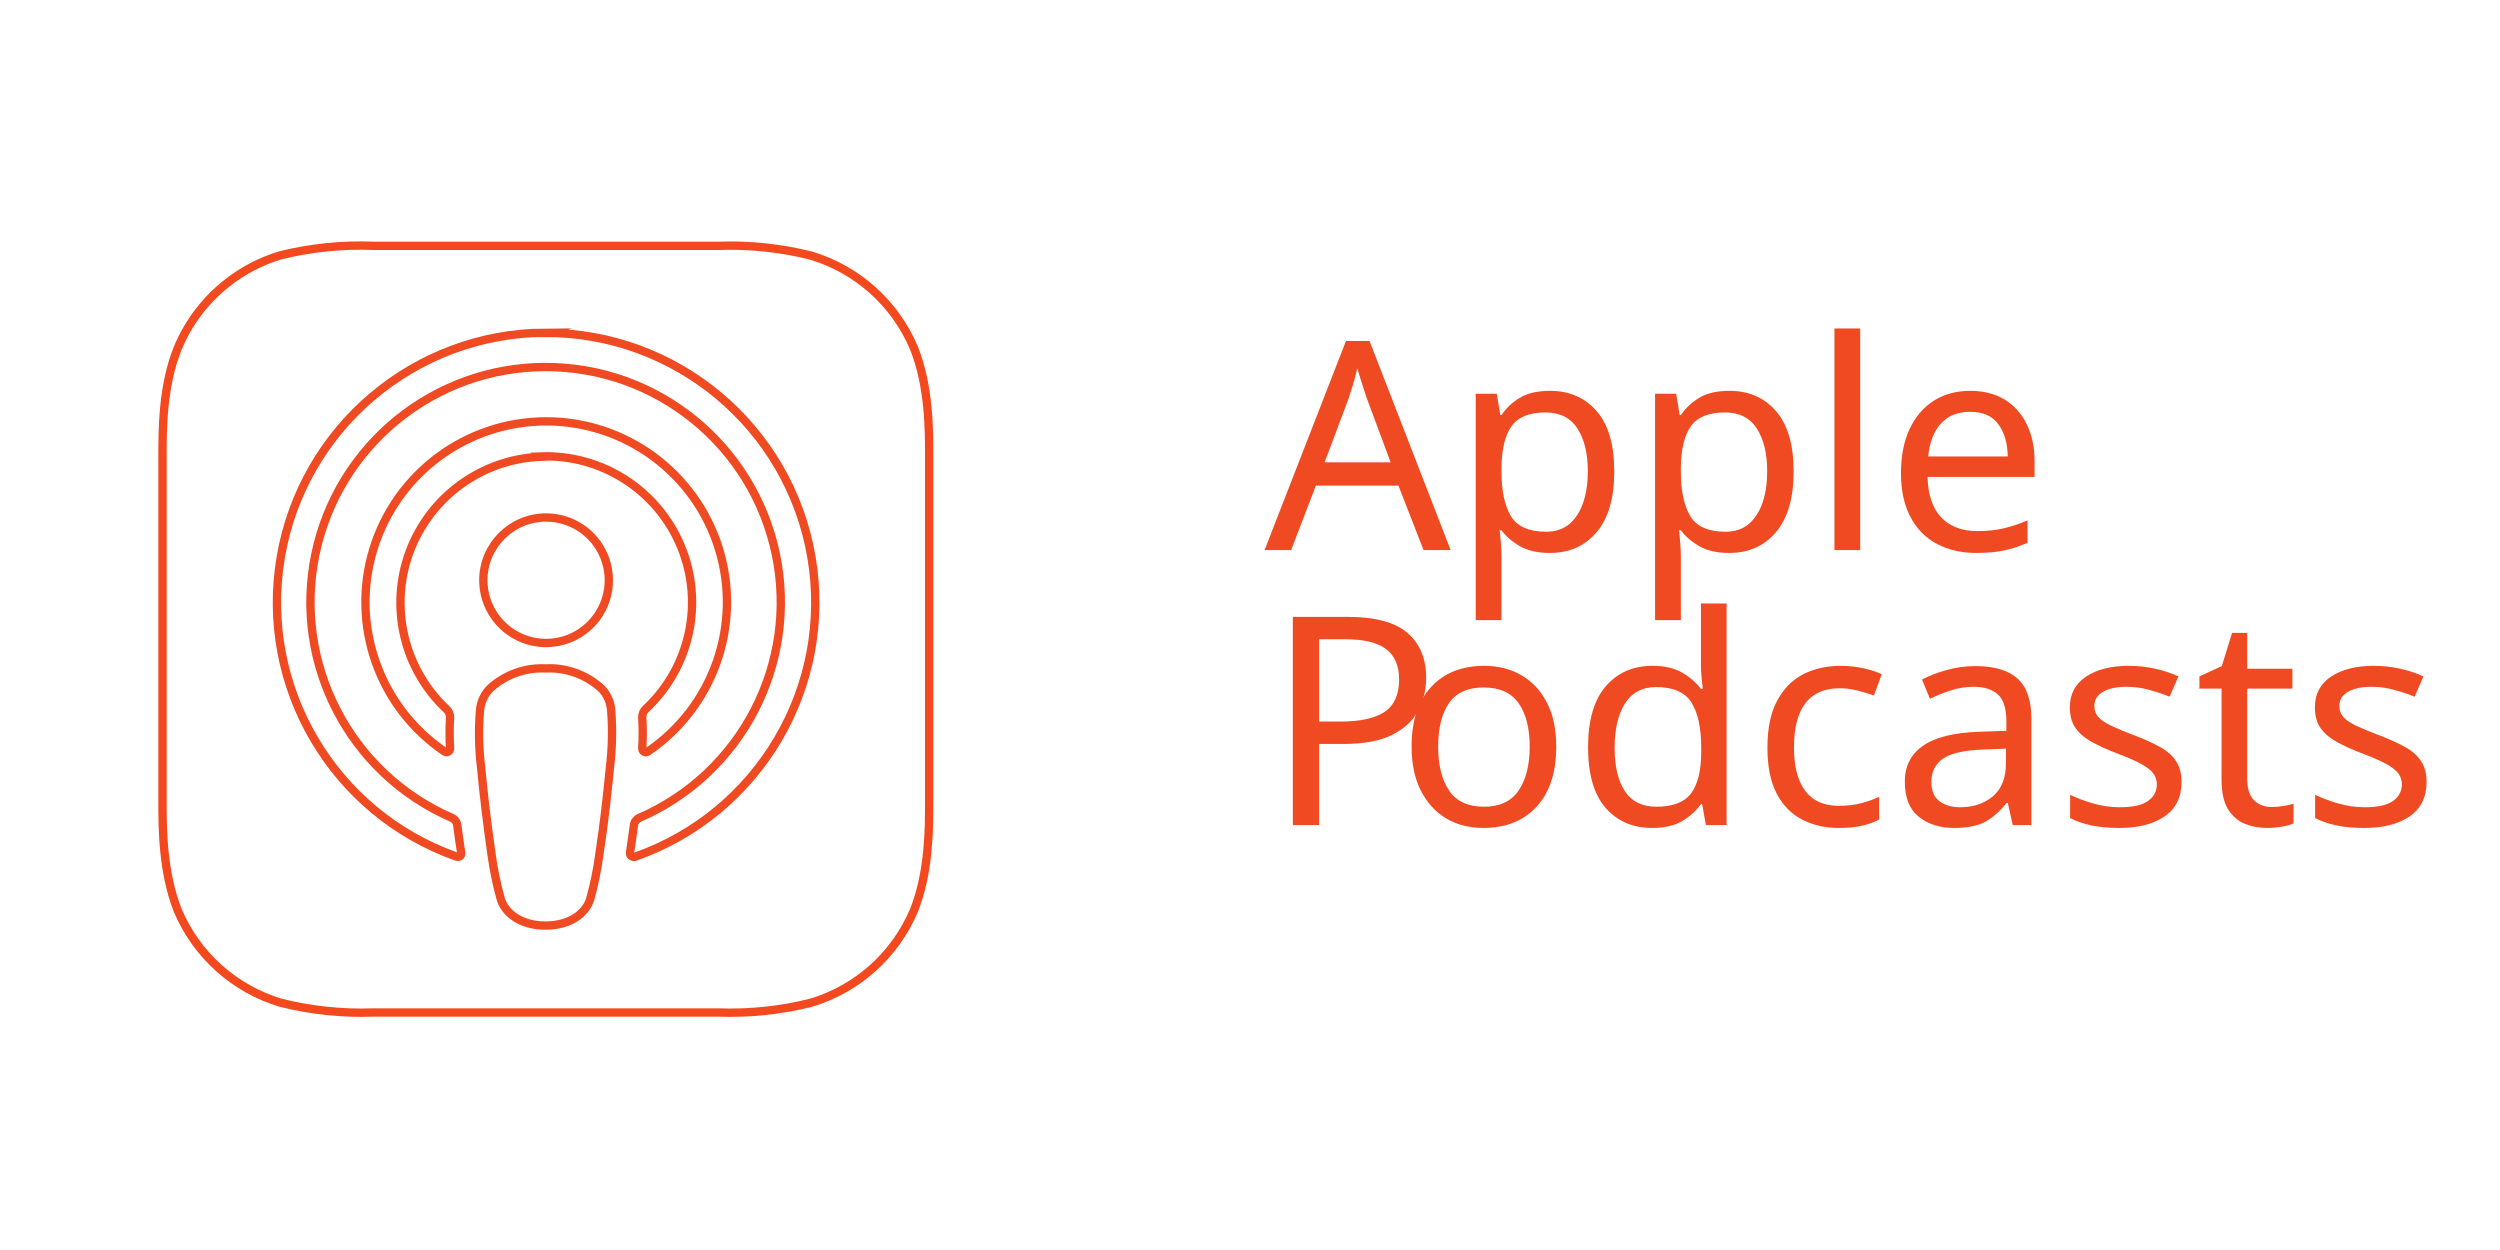
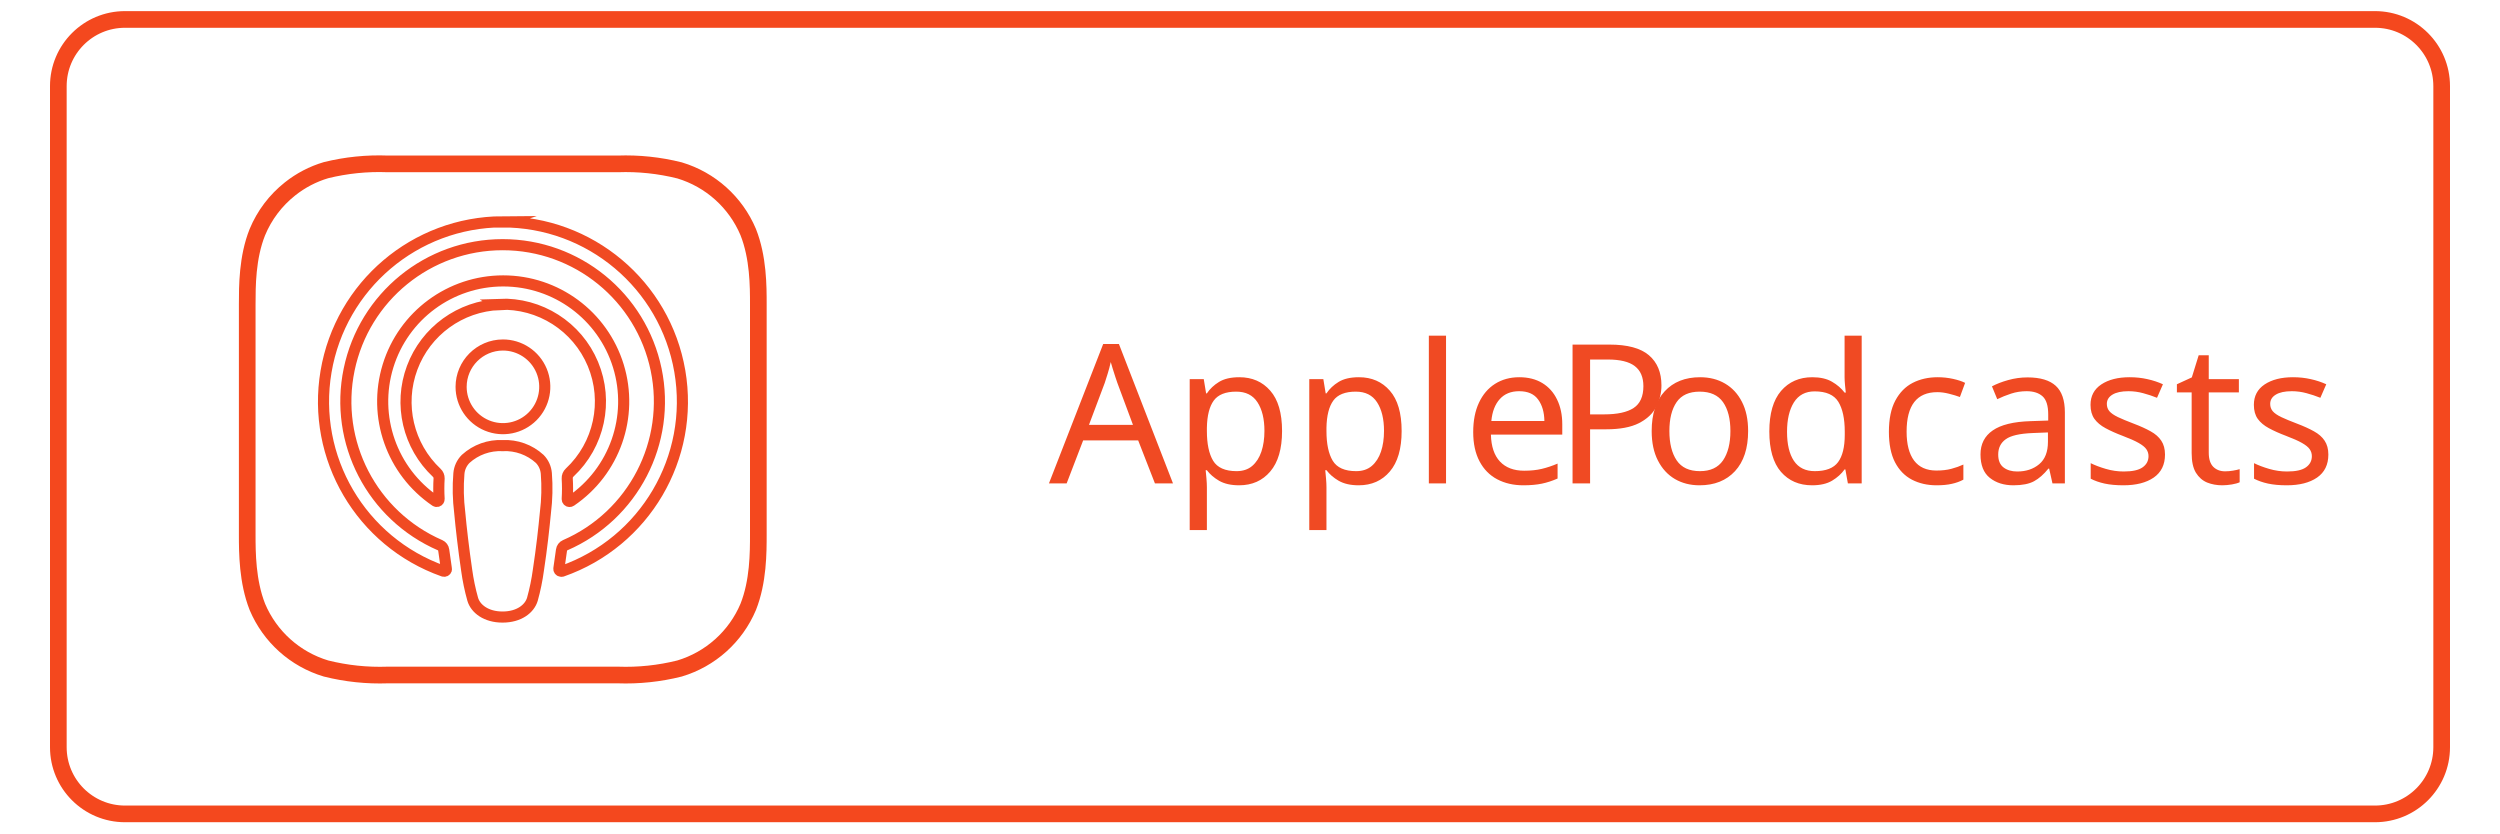
- <svg xmlns="http://www.w3.org/2000/svg" id="Layer_1" data-name="Layer 1" viewBox="0 0 300 150">
+ <svg xmlns="http://www.w3.org/2000/svg" id="Layer_1" data-name="Layer 1" viewBox="0 0 450 150">
  <defs>
-     <style>.cls-1,.cls-2{fill:none;stroke-miterlimit:10;}.cls-1{stroke:#f4481e;}.cls-2{stroke:#f04a23;}.cls-3{font-size:35px;fill:#f04a23;font-family:FuturaPT-Book, Futura PT;}.cls-4{letter-spacing:-0.01em;}.cls-5{letter-spacing:0em;}</style>
+     <style>.cls-1,.cls-2{fill:none;stroke-miterlimit:10;}.cls-1{stroke:#f4481e;stroke-width:3px;}.cls-2{stroke:#f04a23;stroke-width:2px;}.cls-3{font-size:35px;fill:#f04a23;font-family:FuturaPT-Book, Futura PT;}.cls-4{letter-spacing:-0.01em;}</style>
  </defs>
-   <path id="_Path_" data-name=" Path " class="cls-1" d="M109.68,109.24a19.48,19.48,0,0,1-12.36,11.09A39.86,39.86,0,0,1,86.2,121.5H44.8a39.9,39.9,0,0,1-11.12-1.17,19.49,19.49,0,0,1-12.35-11.08c-1.81-4.59-1.83-9.78-1.83-13h0V54.8h0c0-3.27,0-8.46,1.82-13A19.38,19.38,0,0,1,27.21,34a19.15,19.15,0,0,1,6.47-3.37A39.9,39.9,0,0,1,44.8,29.5H86.2a39.86,39.86,0,0,1,11.12,1.17,19.49,19.49,0,0,1,12.35,11.08c1.83,4.59,1.83,9.78,1.83,13V96.2C111.5,99.47,111.5,104.66,109.68,109.24Z" />
+   <path id="_Path_" data-name=" Path " class="cls-1" d="M134.68,109.24a19.48,19.48,0,0,1-12.36,11.09,39.86,39.86,0,0,1-11.12,1.17H69.8a39.9,39.9,0,0,1-11.12-1.17,19.49,19.49,0,0,1-12.35-11.08c-1.81-4.59-1.83-9.78-1.83-13h0V54.8h0c0-3.27,0-8.46,1.82-13A19.38,19.38,0,0,1,52.21,34a19.15,19.15,0,0,1,6.47-3.37A39.9,39.9,0,0,1,69.8,29.5h41.4a39.86,39.86,0,0,1,11.12,1.17,19.49,19.49,0,0,1,12.35,11.08c1.83,4.59,1.83,9.78,1.83,13V96.2C136.5,99.47,136.5,104.66,134.68,109.24Z" />
  <g id="_Group_" data-name=" Group ">
-     <path class="cls-2" d="M72.15,82.6a9.22,9.22,0,0,0-6.66-2.39,9.23,9.23,0,0,0-6.67,2.39,4.24,4.24,0,0,0-1.22,2.65,34,34,0,0,0,.15,7C58,95,58.44,98.79,59,102.63a39,39,0,0,0,1.09,5.24c.5,1.7,2.4,3.2,5.37,3.2s4.86-1.49,5.37-3.2a39.11,39.11,0,0,0,1.08-5.25c.59-3.83,1-7.59,1.27-10.41a34.84,34.84,0,0,0,.16-7A4.22,4.22,0,0,0,72.15,82.6ZM58,69.63A7.53,7.53,0,1,0,65.5,62.1,7.54,7.54,0,0,0,58,69.63Zm7.44-29.71A32.37,32.37,0,0,0,54.79,102.8a.42.42,0,0,0,.55-.24.45.45,0,0,0,0-.23c-.17-1.1-.33-2.22-.47-3.31a1.11,1.11,0,0,0-.65-.88,28.22,28.22,0,1,1,22.51,0,1.12,1.12,0,0,0-.66.88c-.14,1.09-.3,2.2-.47,3.3a.43.43,0,0,0,.35.5.46.46,0,0,0,.23,0,32.35,32.35,0,0,0-10.8-62.88Zm-.59,14.85A17.52,17.52,0,0,1,77.5,85.07a1.34,1.34,0,0,0-.43,1.05,30.29,30.29,0,0,1,0,3.69.43.43,0,0,0,.4.46.43.43,0,0,0,.27-.08,21.69,21.69,0,1,0-24.39,0,.42.42,0,0,0,.59-.12.48.48,0,0,0,.07-.26,30.43,30.43,0,0,1,0-3.7,1.34,1.34,0,0,0-.42-1,17.53,17.53,0,0,1,11.3-30.3Z" />
+     <path class="cls-2" d="M97.15,82.6a9.22,9.22,0,0,0-6.66-2.39,9.23,9.23,0,0,0-6.67,2.39,4.24,4.24,0,0,0-1.22,2.65,34,34,0,0,0,.15,7C83,95,83.44,98.79,84,102.63a39,39,0,0,0,1.09,5.24c.5,1.7,2.4,3.2,5.37,3.2s4.86-1.49,5.37-3.2a39.11,39.11,0,0,0,1.08-5.25c.59-3.83,1-7.59,1.27-10.41a34.84,34.84,0,0,0,.16-7A4.22,4.22,0,0,0,97.15,82.6ZM83,69.63A7.53,7.53,0,1,0,90.5,62.1,7.54,7.54,0,0,0,83,69.63Zm7.44-29.71A32.37,32.37,0,0,0,79.79,102.8a.42.42,0,0,0,.55-.24.45.45,0,0,0,0-.23c-.17-1.1-.33-2.22-.47-3.31a1.11,1.11,0,0,0-.65-.88,28.22,28.22,0,1,1,22.51,0,1.12,1.12,0,0,0-.66.88c-.14,1.09-.3,2.2-.47,3.3a.43.43,0,0,0,.35.5.46.46,0,0,0,.23,0,32.35,32.35,0,0,0-10.8-62.88Zm-.59,14.85a17.52,17.52,0,0,1,12.68,30.3,1.34,1.34,0,0,0-.43,1.05,30.29,30.29,0,0,1,0,3.69.43.43,0,0,0,.4.46.43.43,0,0,0,.27-.08,21.69,21.69,0,1,0-24.39,0,.42.42,0,0,0,.59-.12.48.48,0,0,0,.07-.26,30.43,30.43,0,0,1,0-3.7,1.34,1.34,0,0,0-.42-1,17.53,17.53,0,0,1,11.3-30.3Z" />
  </g>
-   <text class="cls-3" transform="translate(151.75 66.01)">Apple <tspan class="cls-4">
-       <tspan x="0" y="33">P</tspan>
-       <tspan class="cls-5" x="15.72" y="33">odcasts</tspan>
-     </tspan>
+   <text class="cls-3" transform="translate(188.81 87.01)">Apple <tspan class="cls-4" x="90.86" y="0">P</tspan>
+     <tspan x="106.57" y="0">odcasts</tspan>
  </text>
+   <rect class="cls-1" x="10.5" y="3.5" width="429" height="143" rx="12" ry="12" />
</svg>
